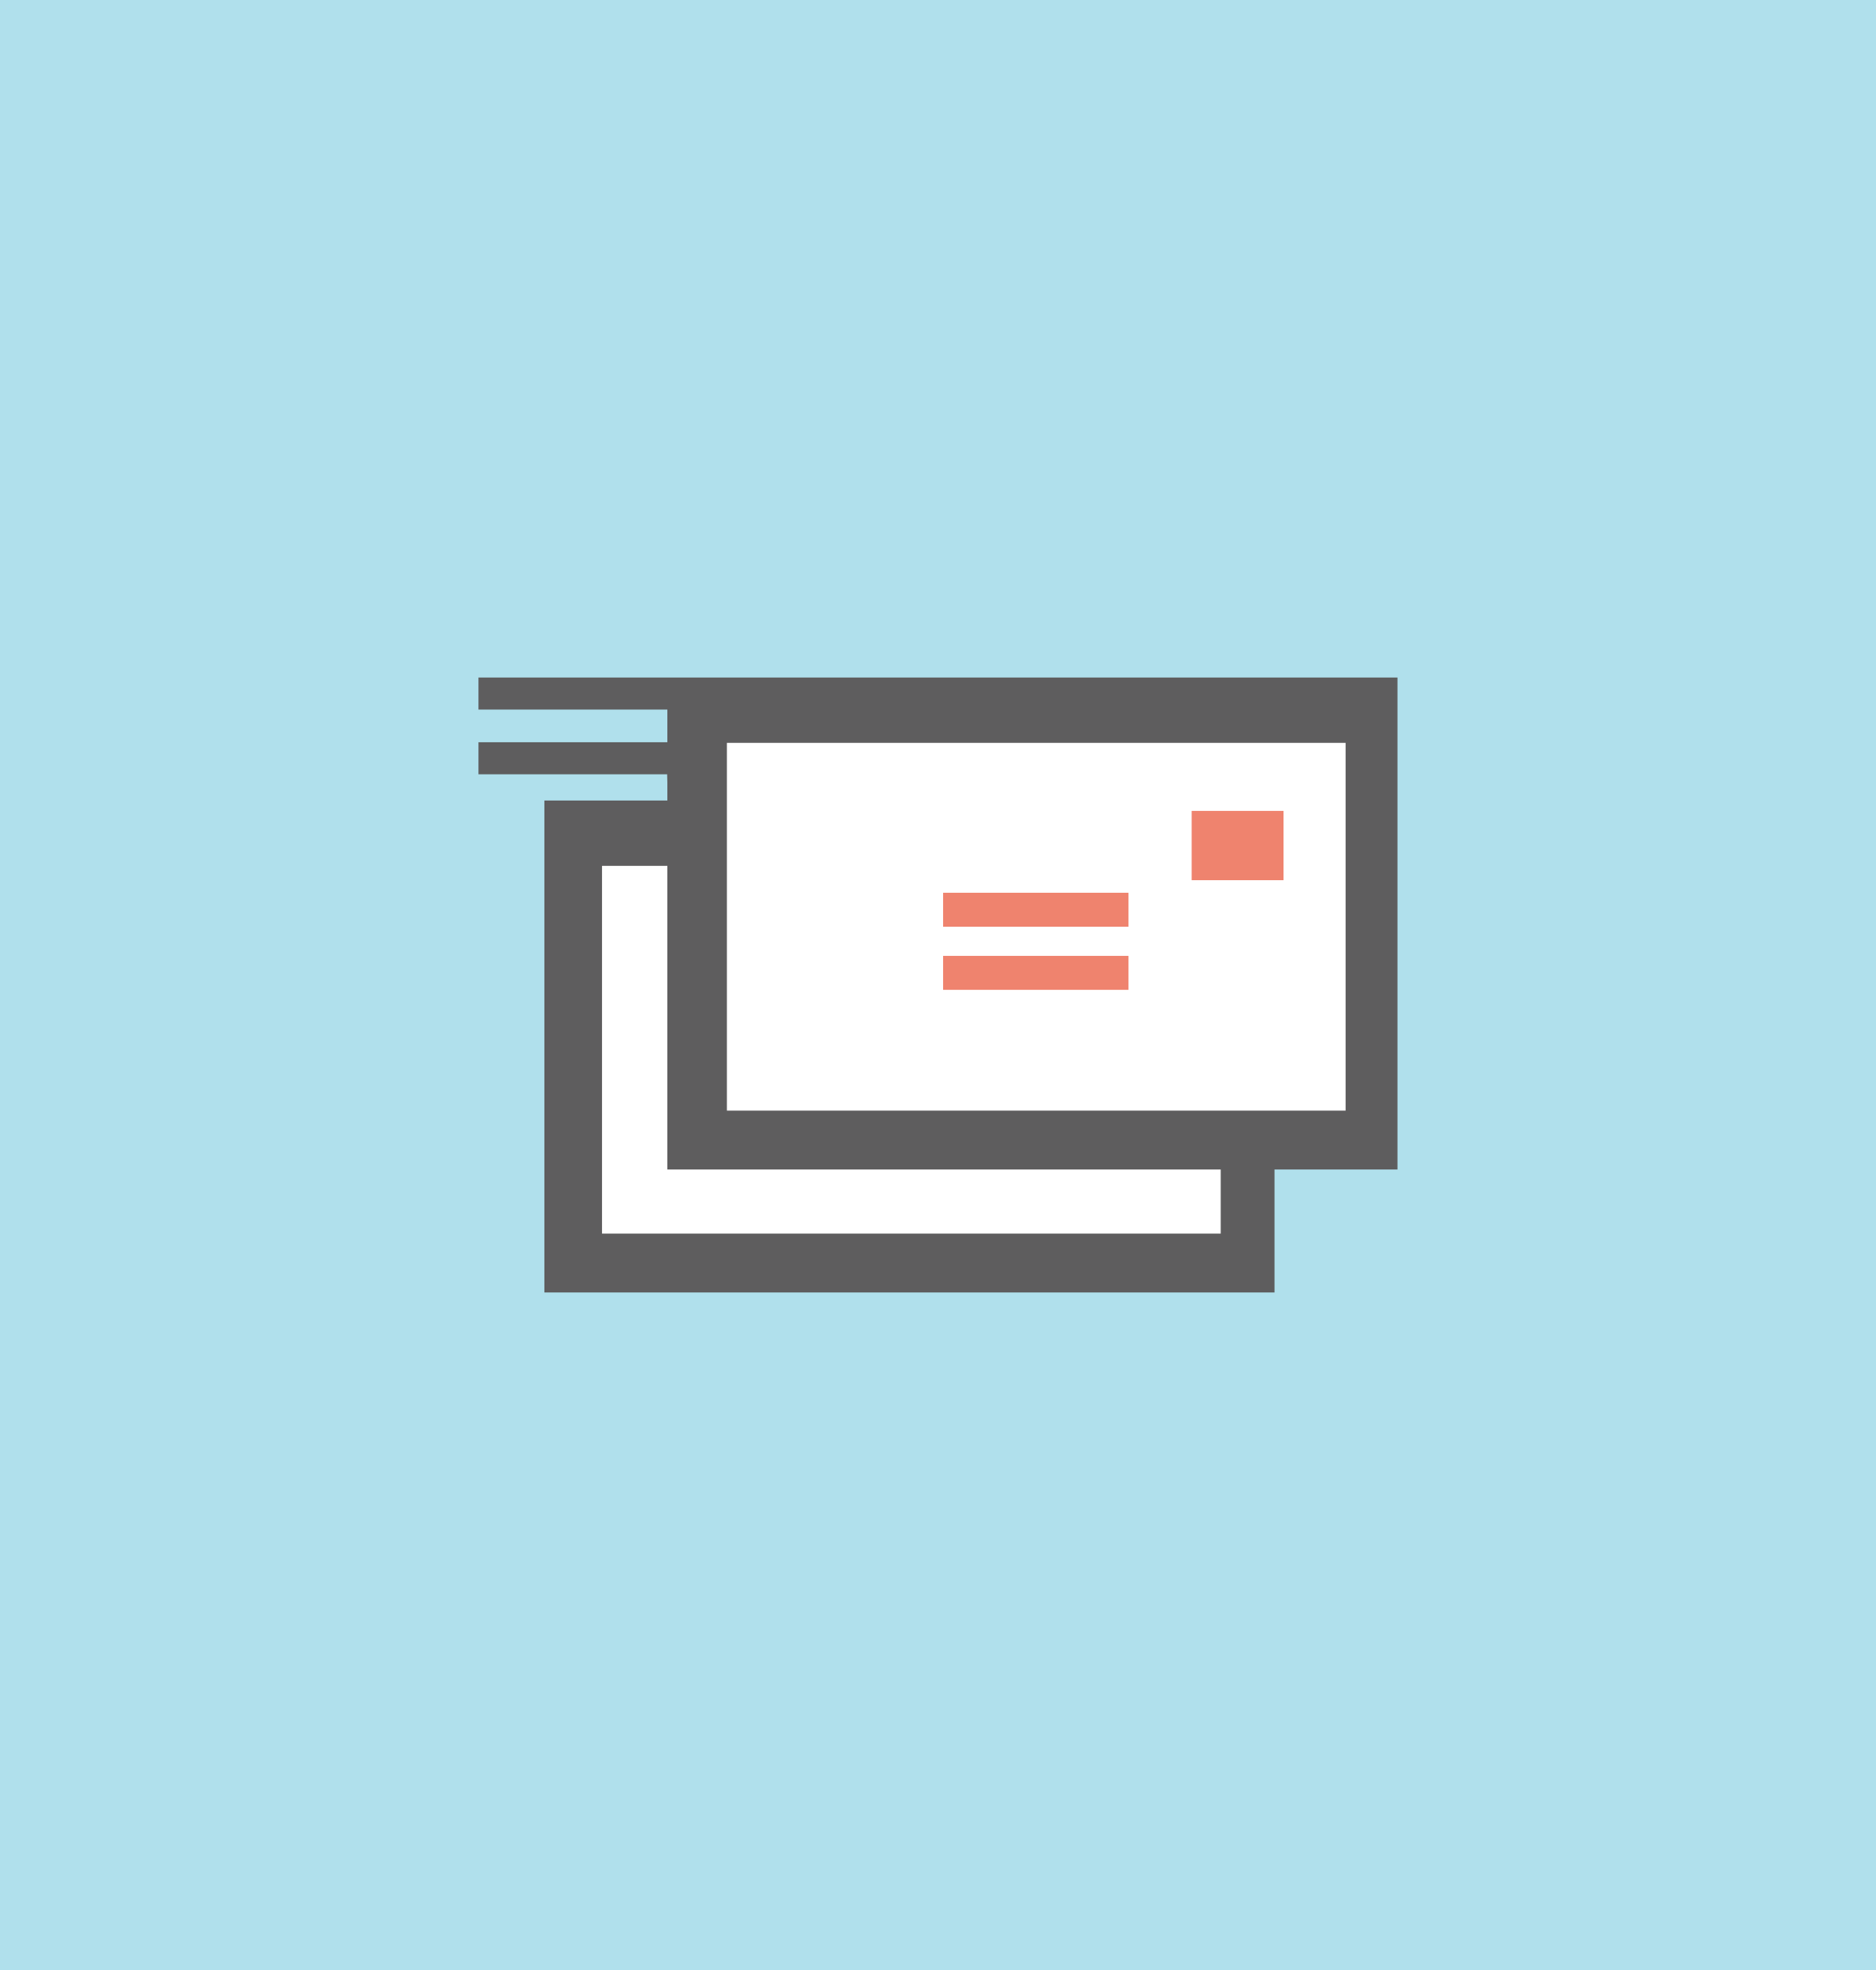
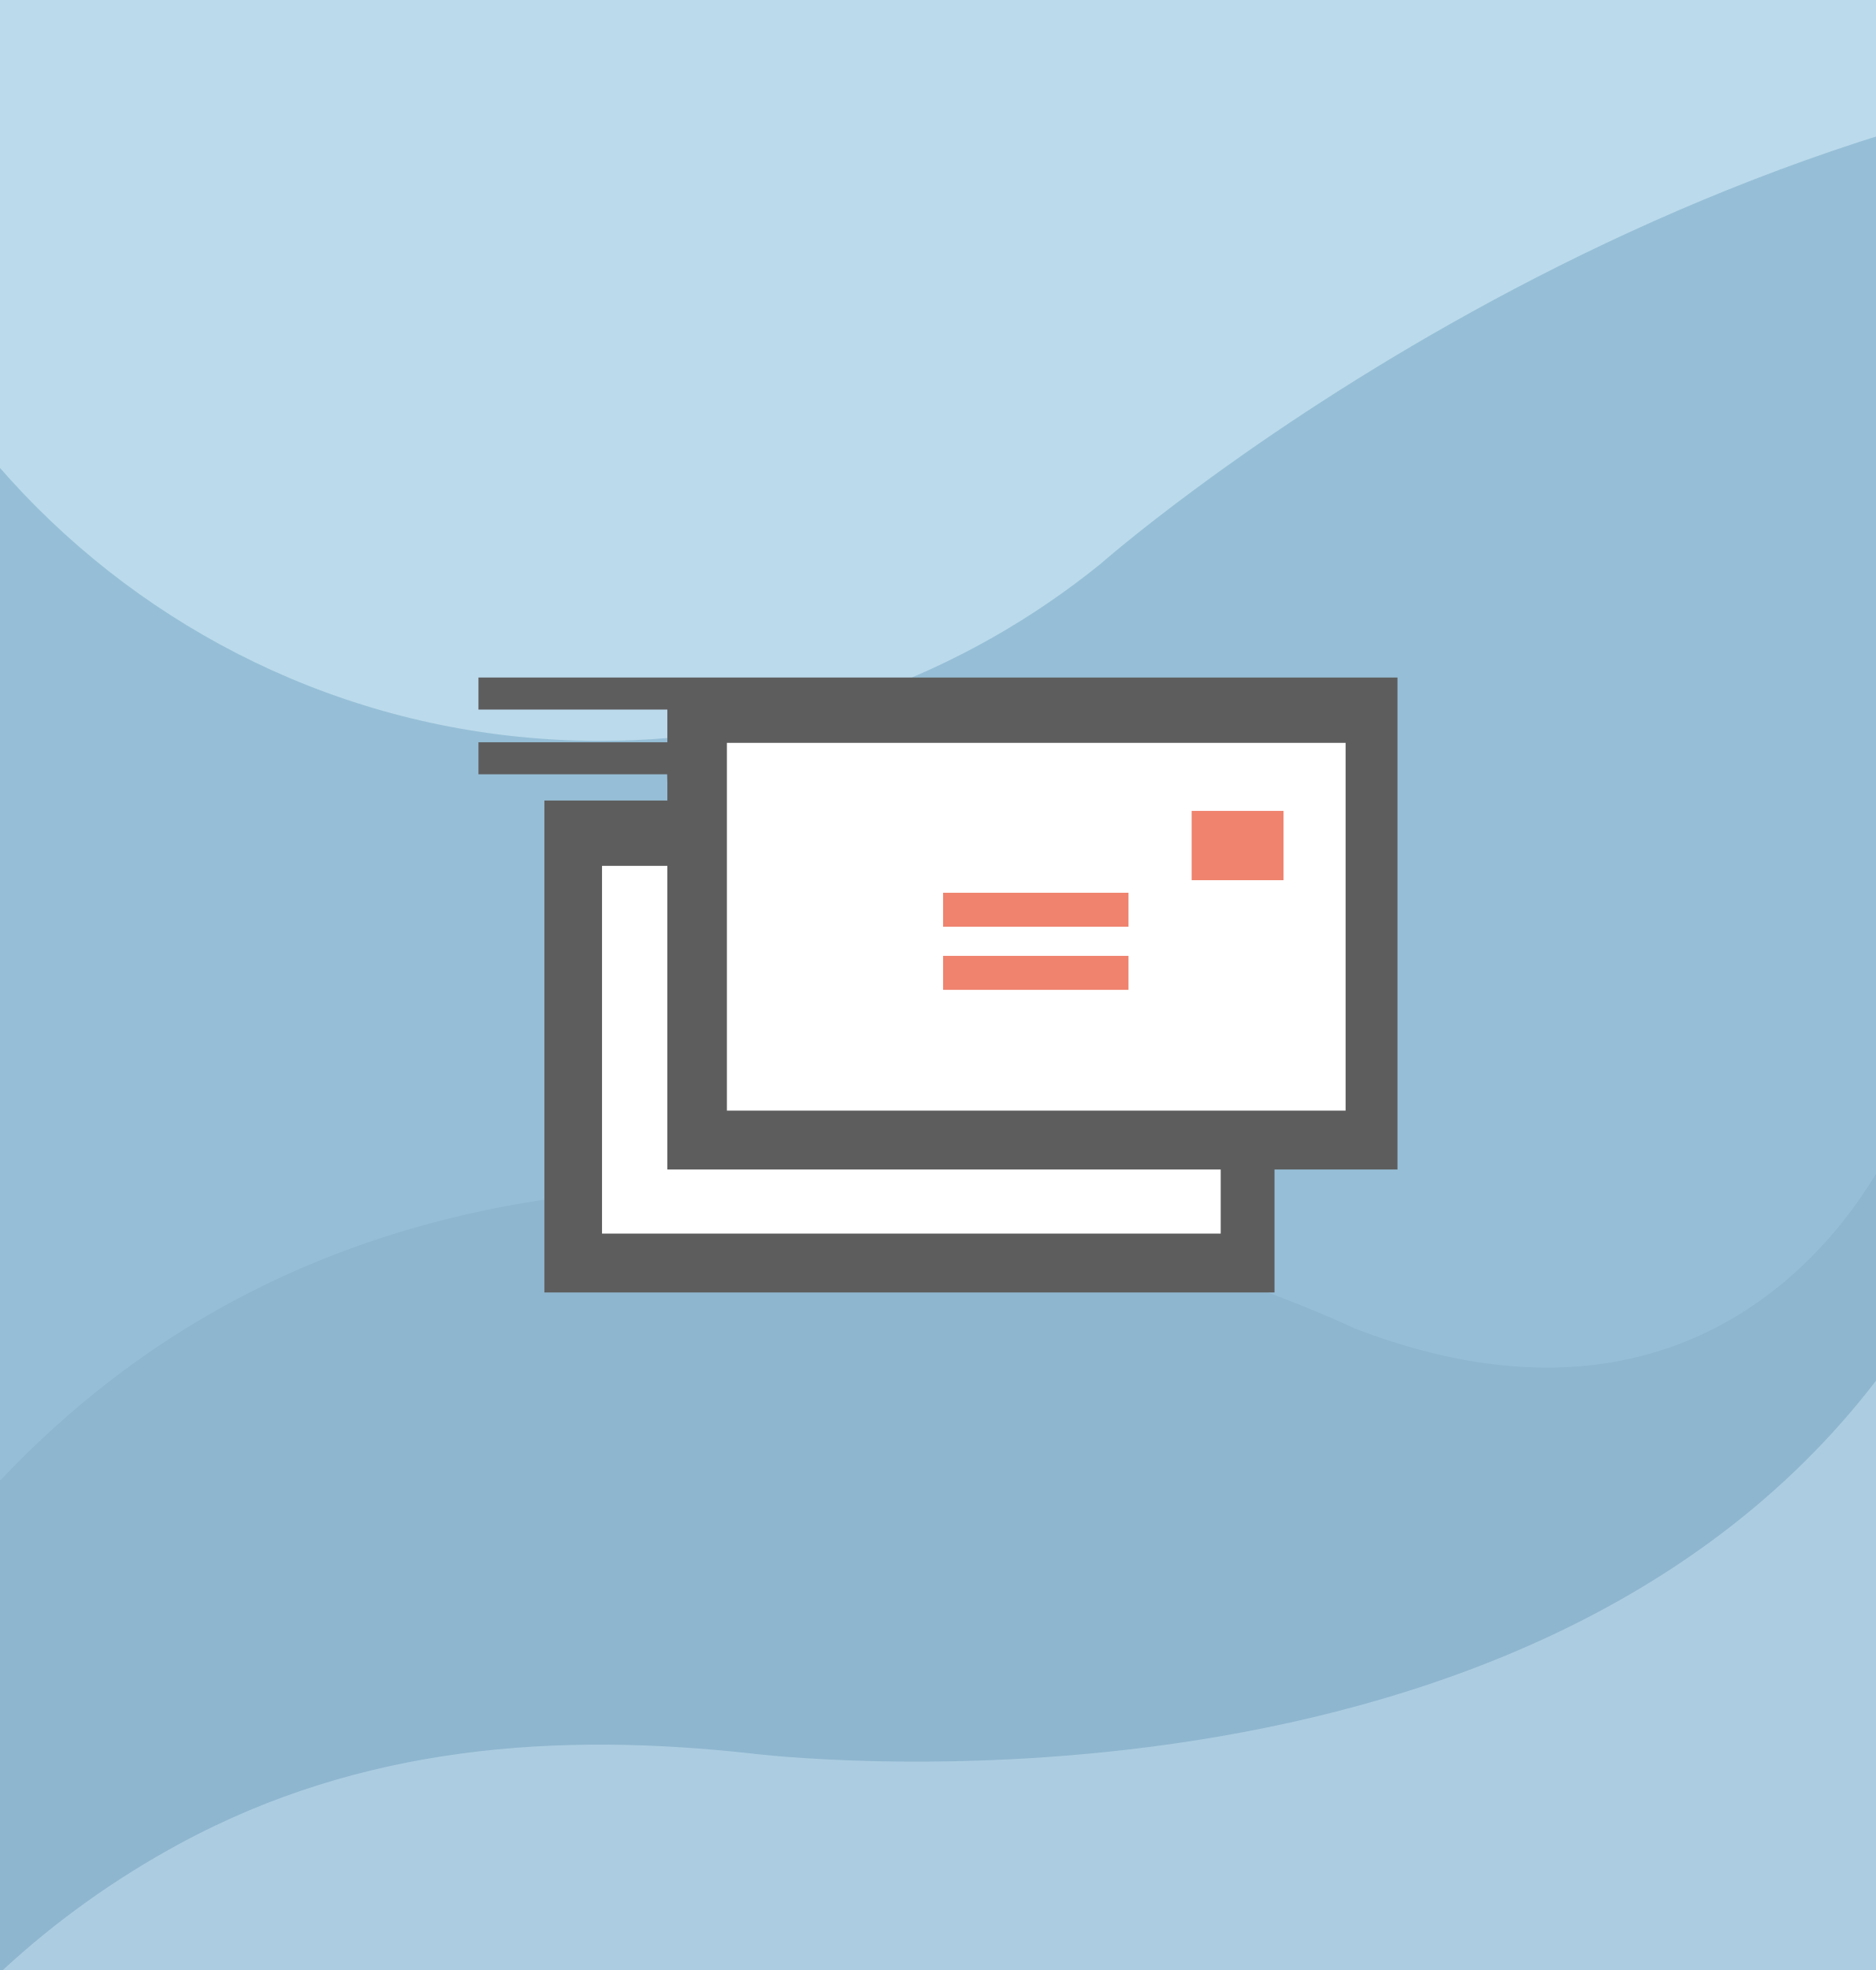
<svg xmlns="http://www.w3.org/2000/svg" width="200" height="210" viewBox="0 0 200 210">
-   <path fill="#B0E0EC" d="M-28.167-6.5h255.333v219.333h-255.333z" />
-   <path fill="#5E5D5E" d="M58.037 85.335h77.842v52.44h-77.842z" />
-   <path fill="#fff" d="M64.183 92.3h65.96v39.2h-65.96zM77.293 79.188h65.959v39.2h-65.959z" />
-   <path fill="#5E5D5E" d="M67.25 82.536h-16.239v-3.414h16.239l3.897.002v-3.485h-20.136v-3.414h97.977v52.44h-77.841v-41.259l-.022-.87z" />
-   <path fill="#fff" d="M77.497 79.189h65.96v39.201h-65.96z" />
-   <path fill="#EF836E" d="M100.545 95.167h19.766v3.622h-19.766zM100.545 101.895h19.766v3.621h-19.766zM136.838 93.828h-9.793v-7.387h9.793v7.387z" />
-   <path fill="#929497" d="M316.59 132.771c0 3.833-3.109 6.947-6.948 6.947-3.836 0-6.948-3.114-6.948-6.947 0-3.838 3.112-6.947 6.948-6.947 3.838 0 6.948 3.11 6.948 6.947z" />
-   <path fill="#58595B" d="M286.855 134.875c3.095 3.094 3.095 8.11 0 11.205-3.096 3.093-8.109 3.093-11.203 0-3.091-3.095-3.091-8.111 0-11.205 3.094-3.09 8.108-3.09 11.203 0z" />
-   <path fill="#333" d="M264.737 156.555c5.247 0 9.506 4.254 9.506 9.505 0 5.249-4.259 9.503-9.506 9.503-5.248 0-9.503-4.254-9.509-9.503.001-5.251 4.261-9.505 9.509-9.505z" />
-   <path fill="#FAAF40" d="M266.502 189.853c4.275-4.27 11.206-4.27 15.483 0 4.277 4.284 4.277 11.219 0 15.496-4.277 4.27-11.208 4.264-15.488 0-4.275-4.278-4.272-11.217.005-15.496z" />
-   <path fill="#F6921E" d="M292.106 215.481c0-6.762 5.481-12.24 12.238-12.24 6.764 0 12.243 5.479 12.249 12.248-.006 6.754-5.485 12.232-12.246 12.24-6.759 0-12.239-5.486-12.241-12.248z" />
-   <path fill="#39B1E5" d="M340.323 152.129c-2.413 2.418-6.334 2.418-8.751 0-2.415-2.418-2.419-6.336 0-8.755 2.417-2.413 6.338-2.417 8.751 0 2.417 2.419 2.417 6.337 0 8.755z" />
-   <g fill="#333">
-     <path d="M289.177 190.221v-27.225c0-2.385.628-4.173 1.887-5.365 1.193-1.126 3.146-1.689 5.863-1.689.661 0 1.191.034 1.59.1.728 0 1.292.034 1.688.1v5.465h-1.788c-.929 0-1.59.133-1.987.396-.332.266-.496.796-.496 1.591v1.788h4.271v1.49c0 .994-.332 1.806-.994 2.436-.662.629-1.425.943-2.284.943h-.993v19.971h-6.757zM326.023 190.221h-6.856v-16.891c0-1.59-.481-2.748-1.44-3.479-.961-.728-2.037-1.092-3.229-1.092-1.193 0-2.253.364-3.18 1.092-.929.73-1.392 1.889-1.392 3.479v16.891h-6.955v-15.5c0-4.504 1.175-7.518 3.527-9.041 2.351-1.523 4.951-2.352 7.8-2.484 1.523 0 3.014.166 4.472.496 1.456.333 2.782.994 3.974 1.988.994-.861 2.169-1.475 3.527-1.839 1.357-.363 2.766-.579 4.224-.646 2.913 0 5.597.762 8.047 2.285 2.451 1.524 3.678 4.604 3.678 9.24v15.5h-3.479c-.993 0-1.805-.312-2.434-.943-.63-.63-.944-1.44-.944-2.435v-13.512c0-1.59-.481-2.748-1.44-3.479-.961-.728-2.037-1.092-3.23-1.092-1.191 0-2.269.364-3.228 1.092-.961.73-1.441 1.889-1.441 3.479v16.891z" />
-   </g>
-   <circle fill="#333" cx="299.783" cy="188.071" r="2.081" />
-   <circle fill="#333" cx="345.959" cy="188.071" r="2.08" />
+   <path fill="#ACCDE1" d="M-28.167-6.5h255.333v219.333h-255.333v-219.333z" />
+   <path fill="#8FB6CF" d="M-14.164 227.072c8.153-12.4 19.404-23.016 33.379-30.565 19.4-10.487 40.285-11.882 60.991-9.575 0 0 85.562 10.705 122.572-43.577l1.055-147.854h-210.667l-7.33 231.571z" />
+   <path fill="#96BFD7" d="M202.203 120.935s-15.201 37.068-57.832 20.654c0 0-89.502-43.374-145.268 17.211l-5.936-163.3h208.667l.369 125.435z" />
+   <path fill="#BBDAEB" d="M-20.916-5.914c0 46.881 38.008 84.889 84.893 84.889 20.202.004 38.75-7.055 53.324-18.838 0 0 57.18-50.484 128.005-54.002l1.194-16.635-267.416 4.586z" />
+   <path fill="#5E5D5E" d="M58.037 85.335h77.842v52.44h-77.842v-52.44z" />
+   <path fill="#fff" d="M64.183 92.3h65.959v39.2h-65.959v-39.2zm13.11-13.112h65.959v39.201h-65.959v-39.201z" />
+   <path fill="#5E5D5E" d="M67.25 82.536h-16.239v-3.414h16.239l3.897.002v-3.485h-20.136v-3.414h97.977v52.44h-77.841v-41.259l-.022-.87h-3.875z" />
+   <path fill="#fff" d="M77.497 79.189h65.96v39.202h-65.96v-39.202z" />
+   <path fill="#EF836E" d="M100.545 95.167h19.766v3.622h-19.766v-3.622zm0 6.728h19.766v3.621h-19.766v-3.621zm36.293-8.067h-9.793v-7.387h9.793v7.387z" />
+   <path fill="#333" d="M-98.333-100.083" />
</svg>
